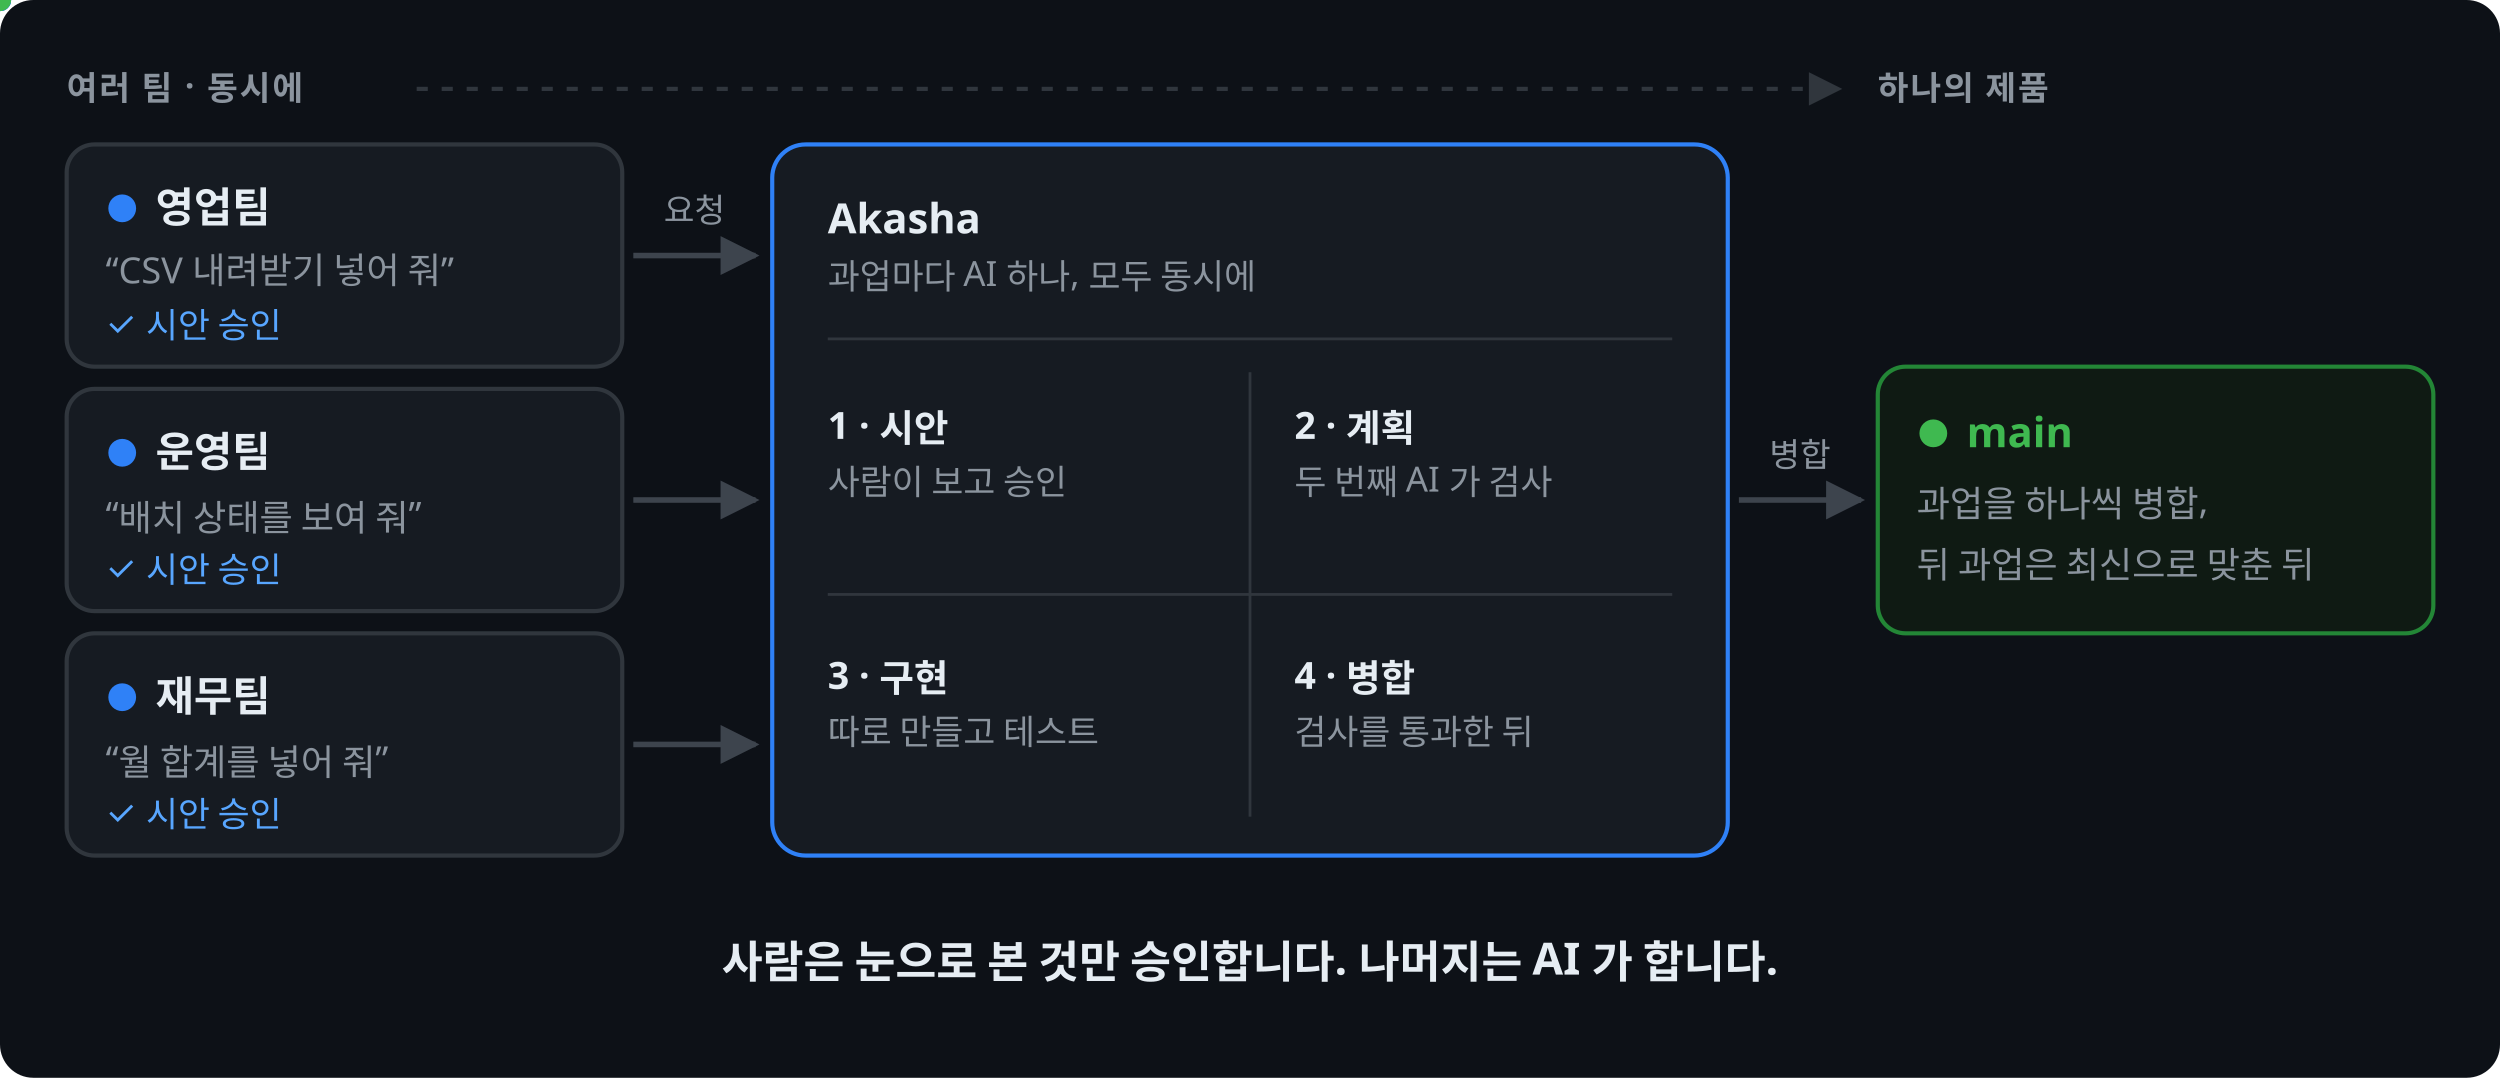
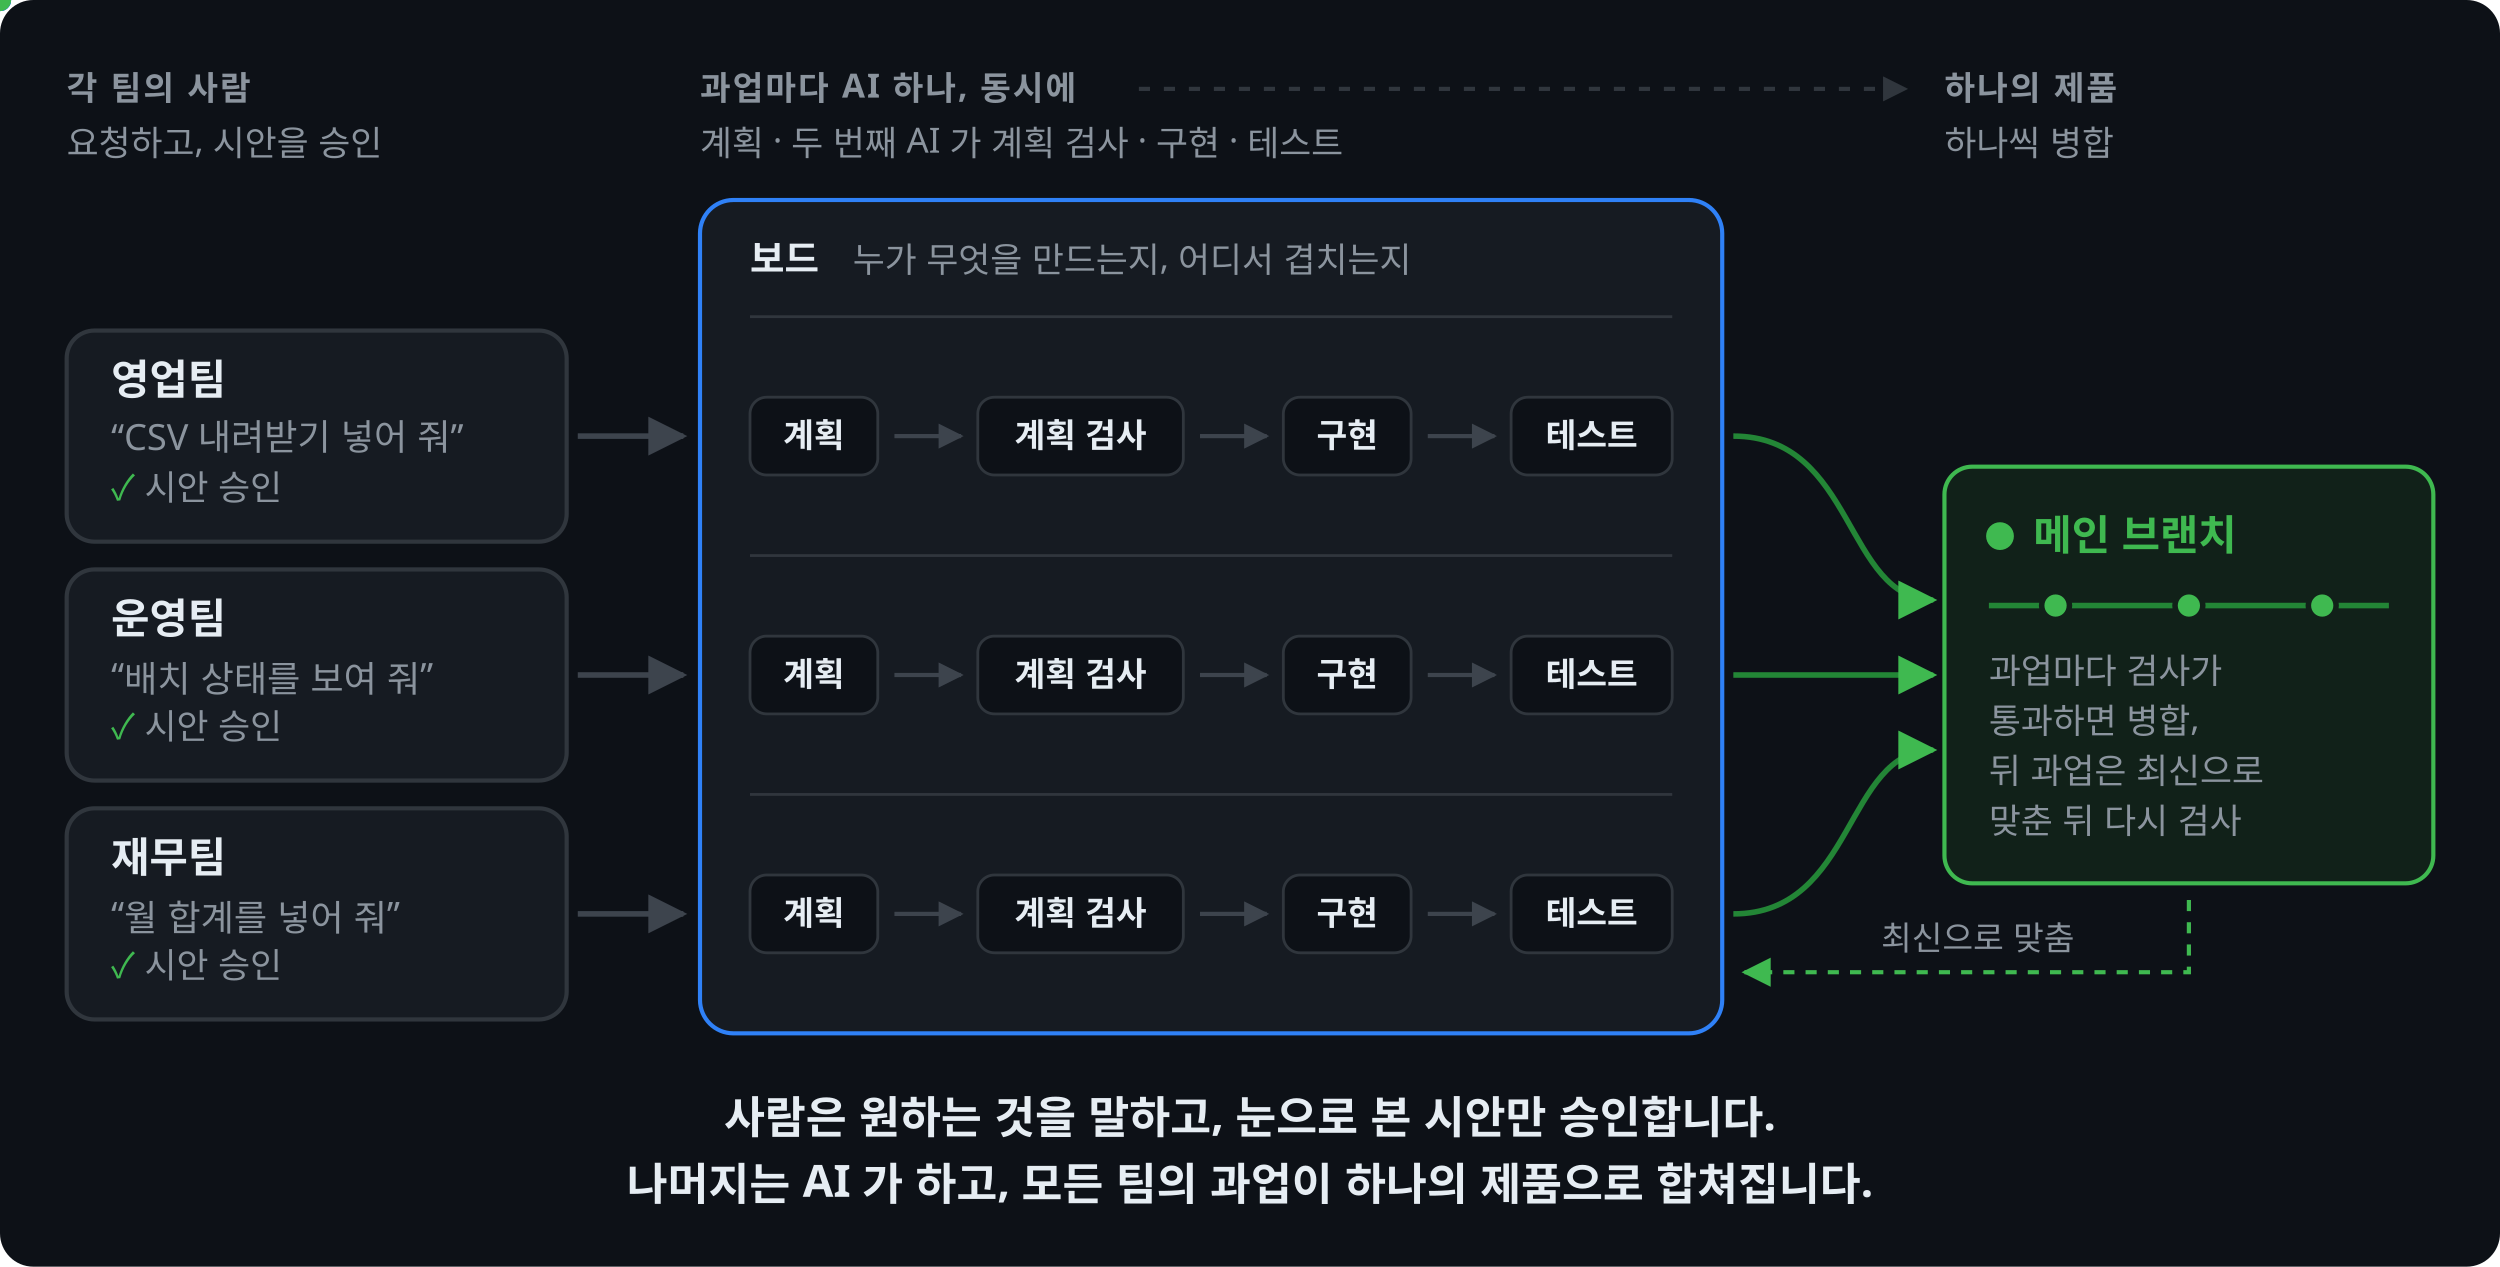
- <svg xmlns="http://www.w3.org/2000/svg" width="900" height="388" viewBox="0 0 900 388" role="img" aria-label="여러 팀이 동시에 변경을 요청하고, 각 사람은 자기 변경의 시안을 승인합니다. 과업마다 Akasha 가 시안을 보여 주고, 두 번째 AI 가 계획을 검사하게 하고, 자기 작업 폴더에서 구현하고 테스트하고, 검사가 통과하면 병합합니다. 과업들은 하나씩 하나의 제품으로 합쳐집니다.">
+ <svg xmlns="http://www.w3.org/2000/svg" xml:lang="ko" width="900" height="456" viewBox="0 0 900 456" role="img" aria-labelledby="title desc">
  <style>
- .label{font-family:-apple-system,BlinkMacSystemFont,"Segoe UI","Noto Sans","Malgun Gothic",Helvetica,Arial,sans-serif;font-size:12px;font-weight:600;letter-spacing:.06em;fill:#8b949e}
- .name{font-family:-apple-system,BlinkMacSystemFont,"Segoe UI","Noto Sans","Malgun Gothic",Helvetica,Arial,sans-serif;font-size:15px;font-weight:700;fill:#e6edf3}
- .sub{font-family:-apple-system,BlinkMacSystemFont,"Segoe UI","Noto Sans","Malgun Gothic",Helvetica,Arial,sans-serif;font-size:13px;fill:#8b949e}
- .ok{font-family:-apple-system,BlinkMacSystemFont,"Segoe UI","Noto Sans","Malgun Gothic",Helvetica,Arial,sans-serif;font-size:12.5px;fill:#58a6ff}
- .row{font-family:-apple-system,BlinkMacSystemFont,"Segoe UI","Noto Sans","Malgun Gothic",Helvetica,Arial,sans-serif;font-size:13.5px;font-weight:600;fill:#e6edf3}
- .how{font-family:-apple-system,BlinkMacSystemFont,"Segoe UI","Noto Sans","Malgun Gothic",Helvetica,Arial,sans-serif;font-size:12.5px;fill:#8b949e}
- .edge{font-family:-apple-system,BlinkMacSystemFont,"Segoe UI","Noto Sans","Malgun Gothic",Helvetica,Arial,sans-serif;font-size:12px;fill:#8b949e}
- .main{font-family:-apple-system,BlinkMacSystemFont,"Segoe UI","Noto Sans","Malgun Gothic",Helvetica,Arial,sans-serif;font-size:15px;font-weight:700;fill:#3fb950}
- .tag{font-family:-apple-system,BlinkMacSystemFont,"Segoe UI","Noto Sans","Malgun Gothic",Helvetica,Arial,sans-serif;font-size:16px;font-weight:600;fill:#e6edf3}
+ .label,.name,.sub,.ok,.row,.how,.edge,.step,.tag{font-family:-apple-system,BlinkMacSystemFont,"Segoe UI","Noto Sans","Malgun Gothic",Helvetica,Arial,sans-serif}
+ .label{font-size:12px;font-weight:600;letter-spacing:.06em;fill:#8b949e}
+ .name{font-size:15px;font-weight:700;fill:#e6edf3}
+ .name.main{fill:#3fb950}
+ .sub{font-size:13px;fill:#8b949e}
+ .ok{font-size:12.5px;fill:#8b949e}
+ .row{font-size:13.5px;font-weight:600;fill:#e6edf3}
+ .how{font-size:12.5px;fill:#8b949e}
+ .edge{font-size:12px;fill:#8b949e}
+ .step{font-size:12px;font-weight:600;fill:#e6edf3}
+ .tag{font-size:16px;font-weight:600;fill:#e6edf3}
+ .card{fill:#161b22;stroke:#30363d;stroke-width:1.5}
+ .chip{fill:#0d1117;stroke:#30363d;stroke-width:1}
@media (prefers-reduced-motion:reduce){.dot{display:none}}
</style>
  <defs>
    <marker id="head" viewBox="0 0 10 10" refX="9" refY="5" markerWidth="7" markerHeight="7" orient="auto">
      <path d="M0,0 L10,5 L0,10 z" fill="#3d444d" />
    </marker>
-     <marker id="time" viewBox="0 0 10 10" refX="9" refY="5" markerWidth="8" markerHeight="8" orient="auto">
+     <marker id="small" viewBox="0 0 10 10" refX="9" refY="5" markerWidth="6" markerHeight="6" orient="auto">
+       <path d="M0,0 L10,5 L0,10 z" fill="#3d444d" />
+     </marker>
+     <marker id="green" viewBox="0 0 10 10" refX="9" refY="5" markerWidth="7" markerHeight="7" orient="auto">
+       <path d="M0,0 L10,5 L0,10 z" fill="#3fb950" />
+     </marker>
+     <marker id="time" viewBox="0 0 10 10" refX="9" refY="5" markerWidth="6" markerHeight="6" orient="auto">
      <path d="M0,0 L10,5 L0,10 z" fill="#30363d" />
    </marker>
  </defs>
-   <rect width="900" height="388" rx="12" fill="#0d1117" />
-   <text x="24" y="36" class="label">여러 팀 · 동시에</text>
-   <path d="M150,32 L662,32" stroke="#30363d" stroke-width="1.5" stroke-dasharray="4 5" marker-end="url(#time)" />
-   <text x="676" y="36" class="label">하나의 제품</text>
-   <rect x="24" y="52" width="200" height="80" rx="10" fill="#161b22" stroke="#30363d" stroke-width="1.5" />
-   <circle cx="44" cy="75" r="5" fill="#2f81f7" />
-   <text x="56" y="80" class="name">영업팀</text>
-   <text x="38" y="102" class="sub">“CSV 내려받기 넣어 줘”</text>
-   <text x="38" y="121" class="ok">✓ 시안 승인</text>
-   <rect x="24" y="140" width="200" height="80" rx="10" fill="#161b22" stroke="#30363d" stroke-width="1.5" />
-   <circle cx="44" cy="163" r="5" fill="#2f81f7" />
-   <text x="56" y="168" class="name">운영팀</text>
-   <text x="38" y="190" class="sub">“배치 상태를 보여 줘”</text>
-   <text x="38" y="209" class="ok">✓ 시안 승인</text>
-   <rect x="24" y="228" width="200" height="80" rx="10" fill="#161b22" stroke="#30363d" stroke-width="1.5" />
-   <circle cx="44" cy="251" r="5" fill="#2f81f7" />
-   <text x="56" y="256" class="name">재무팀</text>
-   <text x="38" y="278" class="sub">“월 합계를 넣어 줘”</text>
-   <text x="38" y="297" class="ok">✓ 시안 승인</text>
-   <rect x="278" y="52" width="344" height="256" rx="12" fill="#161b22" stroke="#2f81f7" stroke-width="1.5" />
-   <text x="298" y="84" class="name">Akasha</text>
-   <text x="298" y="104" class="how">과업마다 AI 하나, 모두 동시에</text>
-   <path d="M298,122 L602,122 M450,134 L450,294 M298,214 L602,214" stroke="#30363d" stroke-width="1" />
-   <text x="298" y="158" class="row">1 · 시안</text>
-   <text x="298" y="178" class="how">사람이 보고 승인</text>
-   <text x="466" y="158" class="row">2 · 계획</text>
-   <text x="466" y="178" class="how">두 번째 AI 가 검사</text>
-   <text x="298" y="248" class="row">3 · 구현</text>
-   <text x="298" y="268" class="how">따로 만들고 테스트</text>
-   <text x="466" y="248" class="row">4 · 병합</text>
-   <text x="466" y="268" class="how">검사를 통과한 뒤</text>
-   <rect x="676" y="132" width="200" height="96" rx="10" fill="#0f1a13" stroke="#238636" stroke-width="1.5" />
-   <circle cx="696" cy="156" r="5" fill="#3fb950" />
-   <text x="708" y="161" class="main">main</text>
-   <text x="690" y="186" class="sub">과업을 하나씩 병합,</text>
-   <text x="690" y="208" class="sub">뒤 과업은 최신으로 맞춘 뒤</text>
-   <path d="M228,92 L272,92" stroke="#3d444d" stroke-width="2" fill="none" marker-end="url(#head)" />
+   <rect width="900" height="456" rx="12" fill="#0d1117" />
+   <text x="24" y="36" class="label">각 팀의 사람</text>
+   <text x="24" y="56" class="how">요청하고, 시안을 승인</text>
+   <text x="252" y="36" class="label">과업마다 AI 하나, 동시에</text>
+   <text x="252" y="56" class="how">계획 · 두 번째 AI 가 계획 검사 · 구현 · 테스트</text>
+   <path d="M410,32 L686,32" stroke="#30363d" stroke-width="1.5" stroke-dasharray="4 5" fill="none" marker-end="url(#time)" />
+   <text x="700" y="36" class="label">하나의 제품</text>
+   <text x="700" y="56" class="how">하나씩 병합</text>
+   <rect x="24" y="119" width="180" height="76" rx="10" class="card" />
+   <text x="40" y="142" class="name">영업팀</text>
+   <text x="40" y="162" class="sub">“CSV 내려받기 넣어 줘”</text>
+   <text x="40" y="180" class="ok">
+     <tspan fill="#3fb950">✓</tspan> 시안 승인</text>
+   <rect x="24" y="205" width="180" height="76" rx="10" class="card" />
+   <text x="40" y="228" class="name">운영팀</text>
+   <text x="40" y="248" class="sub">“배치 상태를 보여 줘”</text>
+   <text x="40" y="266" class="ok">
+     <tspan fill="#3fb950">✓</tspan> 시안 승인</text>
+   <rect x="24" y="291" width="180" height="76" rx="10" class="card" />
+   <text x="40" y="314" class="name">재무팀</text>
+   <text x="40" y="334" class="sub">“월 합계를 넣어 줘”</text>
+   <text x="40" y="352" class="ok">
+     <tspan fill="#3fb950">✓</tspan> 시안 승인</text>
+   <rect x="252" y="72" width="368" height="300" rx="12" fill="#161b22" stroke="#2f81f7" stroke-width="1.5" />
+   <text x="270" y="98" class="row">보드</text>
+   <text x="307" y="98" class="how">누가 무엇을 만드는지, 어디서 겹치는지</text>
+   <path d="M270,114 L602,114 M270,200 L602,200 M270,286 L602,286" stroke="#30363d" stroke-width="1" />
+   <g>
+     <rect x="270" y="143" width="46" height="28" rx="6" class="chip" />
+     <text x="293" y="161" text-anchor="middle" class="step">계획</text>
+     <rect x="352" y="143" width="74" height="28" rx="6" class="chip" />
+     <text x="389" y="161" text-anchor="middle" class="step">계획 검사</text>
+     <rect x="462" y="143" width="46" height="28" rx="6" class="chip" />
+     <text x="485" y="161" text-anchor="middle" class="step">구현</text>
+     <rect x="544" y="143" width="58" height="28" rx="6" class="chip" />
+     <text x="573" y="161" text-anchor="middle" class="step">테스트</text>
+     <rect x="270" y="229" width="46" height="28" rx="6" class="chip" />
+     <text x="293" y="247" text-anchor="middle" class="step">계획</text>
+     <rect x="352" y="229" width="74" height="28" rx="6" class="chip" />
+     <text x="389" y="247" text-anchor="middle" class="step">계획 검사</text>
+     <rect x="462" y="229" width="46" height="28" rx="6" class="chip" />
+     <text x="485" y="247" text-anchor="middle" class="step">구현</text>
+     <rect x="544" y="229" width="58" height="28" rx="6" class="chip" />
+     <text x="573" y="247" text-anchor="middle" class="step">테스트</text>
+     <rect x="270" y="315" width="46" height="28" rx="6" class="chip" />
+     <text x="293" y="333" text-anchor="middle" class="step">계획</text>
+     <rect x="352" y="315" width="74" height="28" rx="6" class="chip" />
+     <text x="389" y="333" text-anchor="middle" class="step">계획 검사</text>
+     <rect x="462" y="315" width="46" height="28" rx="6" class="chip" />
+     <text x="485" y="333" text-anchor="middle" class="step">구현</text>
+     <rect x="544" y="315" width="58" height="28" rx="6" class="chip" />
+     <text x="573" y="333" text-anchor="middle" class="step">테스트</text>
+   </g>
+   <g stroke="#3d444d" stroke-width="1.5" fill="none" marker-end="url(#small)">
+     <path d="M322,157 L346,157" />
+     <path d="M432,157 L456,157" />
+     <path d="M514,157 L538,157" />
+     <path d="M322,243 L346,243" />
+     <path d="M432,243 L456,243" />
+     <path d="M514,243 L538,243" />
+     <path d="M322,329 L346,329" />
+     <path d="M432,329 L456,329" />
+     <path d="M514,329 L538,329" />
+   </g>
+   <path d="M208,157 L246,157" stroke="#3d444d" stroke-width="2" fill="none" marker-end="url(#head)" />
  <circle r="4" fill="#2f81f7" class="dot">
-     <animateMotion dur="2s" begin="0s" repeatCount="indefinite" path="M228,92 L272,92" />
+     <animateMotion dur="2s" begin="0s" repeatCount="indefinite" path="M208,157 L246,157" />
  </circle>
-   <path d="M228,180 L272,180" stroke="#3d444d" stroke-width="2" fill="none" marker-end="url(#head)" />
+   <path d="M208,243 L246,243" stroke="#3d444d" stroke-width="2" fill="none" marker-end="url(#head)" />
  <circle r="4" fill="#2f81f7" class="dot">
-     <animateMotion dur="2s" begin="-0.7s" repeatCount="indefinite" path="M228,180 L272,180" />
+     <animateMotion dur="2s" begin="-0.7s" repeatCount="indefinite" path="M208,243 L246,243" />
  </circle>
-   <path d="M228,268 L272,268" stroke="#3d444d" stroke-width="2" fill="none" marker-end="url(#head)" />
+   <path d="M208,329 L246,329" stroke="#3d444d" stroke-width="2" fill="none" marker-end="url(#head)" />
  <circle r="4" fill="#2f81f7" class="dot">
-     <animateMotion dur="2s" begin="-1.4s" repeatCount="indefinite" path="M228,268 L272,268" />
+     <animateMotion dur="2s" begin="-1.4s" repeatCount="indefinite" path="M208,329 L246,329" />
  </circle>
-   <path d="M626,180 L670,180" stroke="#3d444d" stroke-width="2" fill="none" marker-end="url(#head)" />
+   <g stroke="#238636" stroke-width="2" fill="none" marker-end="url(#green)">
+     <path d="M624,157 C668,157 664,216 696,216" />
+     <path d="M624,243 L696,243" />
+     <path d="M624,329 C668,329 664,270 696,270" />
+   </g>
+   <path d="M788,324 L788,350 L628,350" stroke="#3fb950" stroke-width="1.5" stroke-dasharray="4 4" fill="none" marker-end="url(#green)" />
+   <text x="712" y="342" text-anchor="middle" class="edge">최신으로 맞춤</text>
+   <rect x="700" y="168" width="176" height="150" rx="10" fill="#112119" stroke="#3fb950" stroke-width="1.5" />
+   <circle cx="720" cy="193" r="5" fill="#3fb950" />
+   <text x="732" y="198" class="name main">메인 브랜치</text>
+   <path d="M716,218 L860,218" stroke="#238636" stroke-width="2" />
+   <circle cx="740" cy="218" r="5" fill="#3fb950" stroke="#112119" stroke-width="2" />
+   <circle cx="788" cy="218" r="5" fill="#3fb950" stroke="#112119" stroke-width="2" />
+   <circle cx="836" cy="218" r="5" fill="#3fb950" stroke="#112119" stroke-width="2" />
+   <text x="716" y="246" class="how">과업마다 검사가</text>
+   <text x="716" y="264" class="how">통과하면 병합,</text>
+   <text x="716" y="282" class="how">뒤 과업은 최신으로</text>
+   <text x="716" y="300" class="how">맞춘 뒤 다시 검사</text>
  <circle r="4" fill="#3fb950" class="dot">
-     <animateMotion dur="2s" begin="-1s" repeatCount="indefinite" path="M626,180 L670,180" />
+     <animateMotion dur="6s" begin="0s" repeatCount="indefinite" keyPoints="0;1;1" keyTimes="0;0.17;1" calcMode="linear" path="M624,157 C668,157 664,216 696,216" />
+     <animate attributeName="opacity" values="1;0" keyTimes="0;0.17" calcMode="discrete" dur="6s" begin="0s" repeatCount="indefinite" />
  </circle>
-   <text x="250" y="80" text-anchor="middle" class="edge">요청</text>
-   <text x="648" y="168" text-anchor="middle" class="edge">병합</text>
-   <text x="450" y="352" text-anchor="middle" class="tag">사람은 눈으로 본 것만 승인합니다. 나머지는 AI 가 합니다.</text>
+   <circle r="4" fill="#3fb950" opacity="0" class="dot">
+     <animateMotion dur="6s" begin="1.5s" repeatCount="indefinite" keyPoints="0;1;1" keyTimes="0;0.17;1" calcMode="linear" path="M624,243 L696,243" />
+     <animate attributeName="opacity" values="1;0" keyTimes="0;0.17" calcMode="discrete" dur="6s" begin="1.5s" repeatCount="indefinite" />
+   </circle>
+   <circle r="4" fill="#3fb950" opacity="0" class="dot">
+     <animateMotion dur="6s" begin="3s" repeatCount="indefinite" keyPoints="0;1;1" keyTimes="0;0.17;1" calcMode="linear" path="M788,324 L788,350 L628,350" />
+     <animate attributeName="opacity" values="1;0" keyTimes="0;0.17" calcMode="discrete" dur="6s" begin="3s" repeatCount="indefinite" />
+   </circle>
+   <circle r="4" fill="#3fb950" opacity="0" class="dot">
+     <animateMotion dur="6s" begin="4.5s" repeatCount="indefinite" keyPoints="0;1;1" keyTimes="0;0.17;1" calcMode="linear" path="M624,329 C668,329 664,270 696,270" />
+     <animate attributeName="opacity" values="1;0" keyTimes="0;0.17" calcMode="discrete" dur="6s" begin="4.5s" repeatCount="indefinite" />
+   </circle>
+   <circle cx="740" cy="218" r="5" fill="none" stroke="#3fb950" stroke-width="2" opacity="0" class="dot">
+     <animate attributeName="r" values="5;12;12" keyTimes="0;0.12;1" dur="6s" begin="1s" repeatCount="indefinite" />
+     <animate attributeName="opacity" values="0.9;0;0" keyTimes="0;0.12;1" dur="6s" begin="1s" repeatCount="indefinite" />
+   </circle>
+   <circle cx="788" cy="218" r="5" fill="none" stroke="#3fb950" stroke-width="2" opacity="0" class="dot">
+     <animate attributeName="r" values="5;12;12" keyTimes="0;0.12;1" dur="6s" begin="2.5s" repeatCount="indefinite" />
+     <animate attributeName="opacity" values="0.9;0;0" keyTimes="0;0.12;1" dur="6s" begin="2.5s" repeatCount="indefinite" />
+   </circle>
+   <circle cx="836" cy="218" r="5" fill="none" stroke="#3fb950" stroke-width="2" opacity="0" class="dot">
+     <animate attributeName="r" values="5;12;12" keyTimes="0;0.12;1" dur="6s" begin="5.5s" repeatCount="indefinite" />
+     <animate attributeName="opacity" values="0.9;0;0" keyTimes="0;0.12;1" dur="6s" begin="5.5s" repeatCount="indefinite" />
+   </circle>
+   <text x="450" y="408" text-anchor="middle" class="tag">사람은 원하는 것을 말하고, 눈으로 본 시안만 승인합니다.</text>
+   <text x="450" y="432" text-anchor="middle" class="tag">나머지는 AI 가 하고, 모든 팀의 과업이 하나의 제품으로 합쳐집니다.</text>
</svg>
